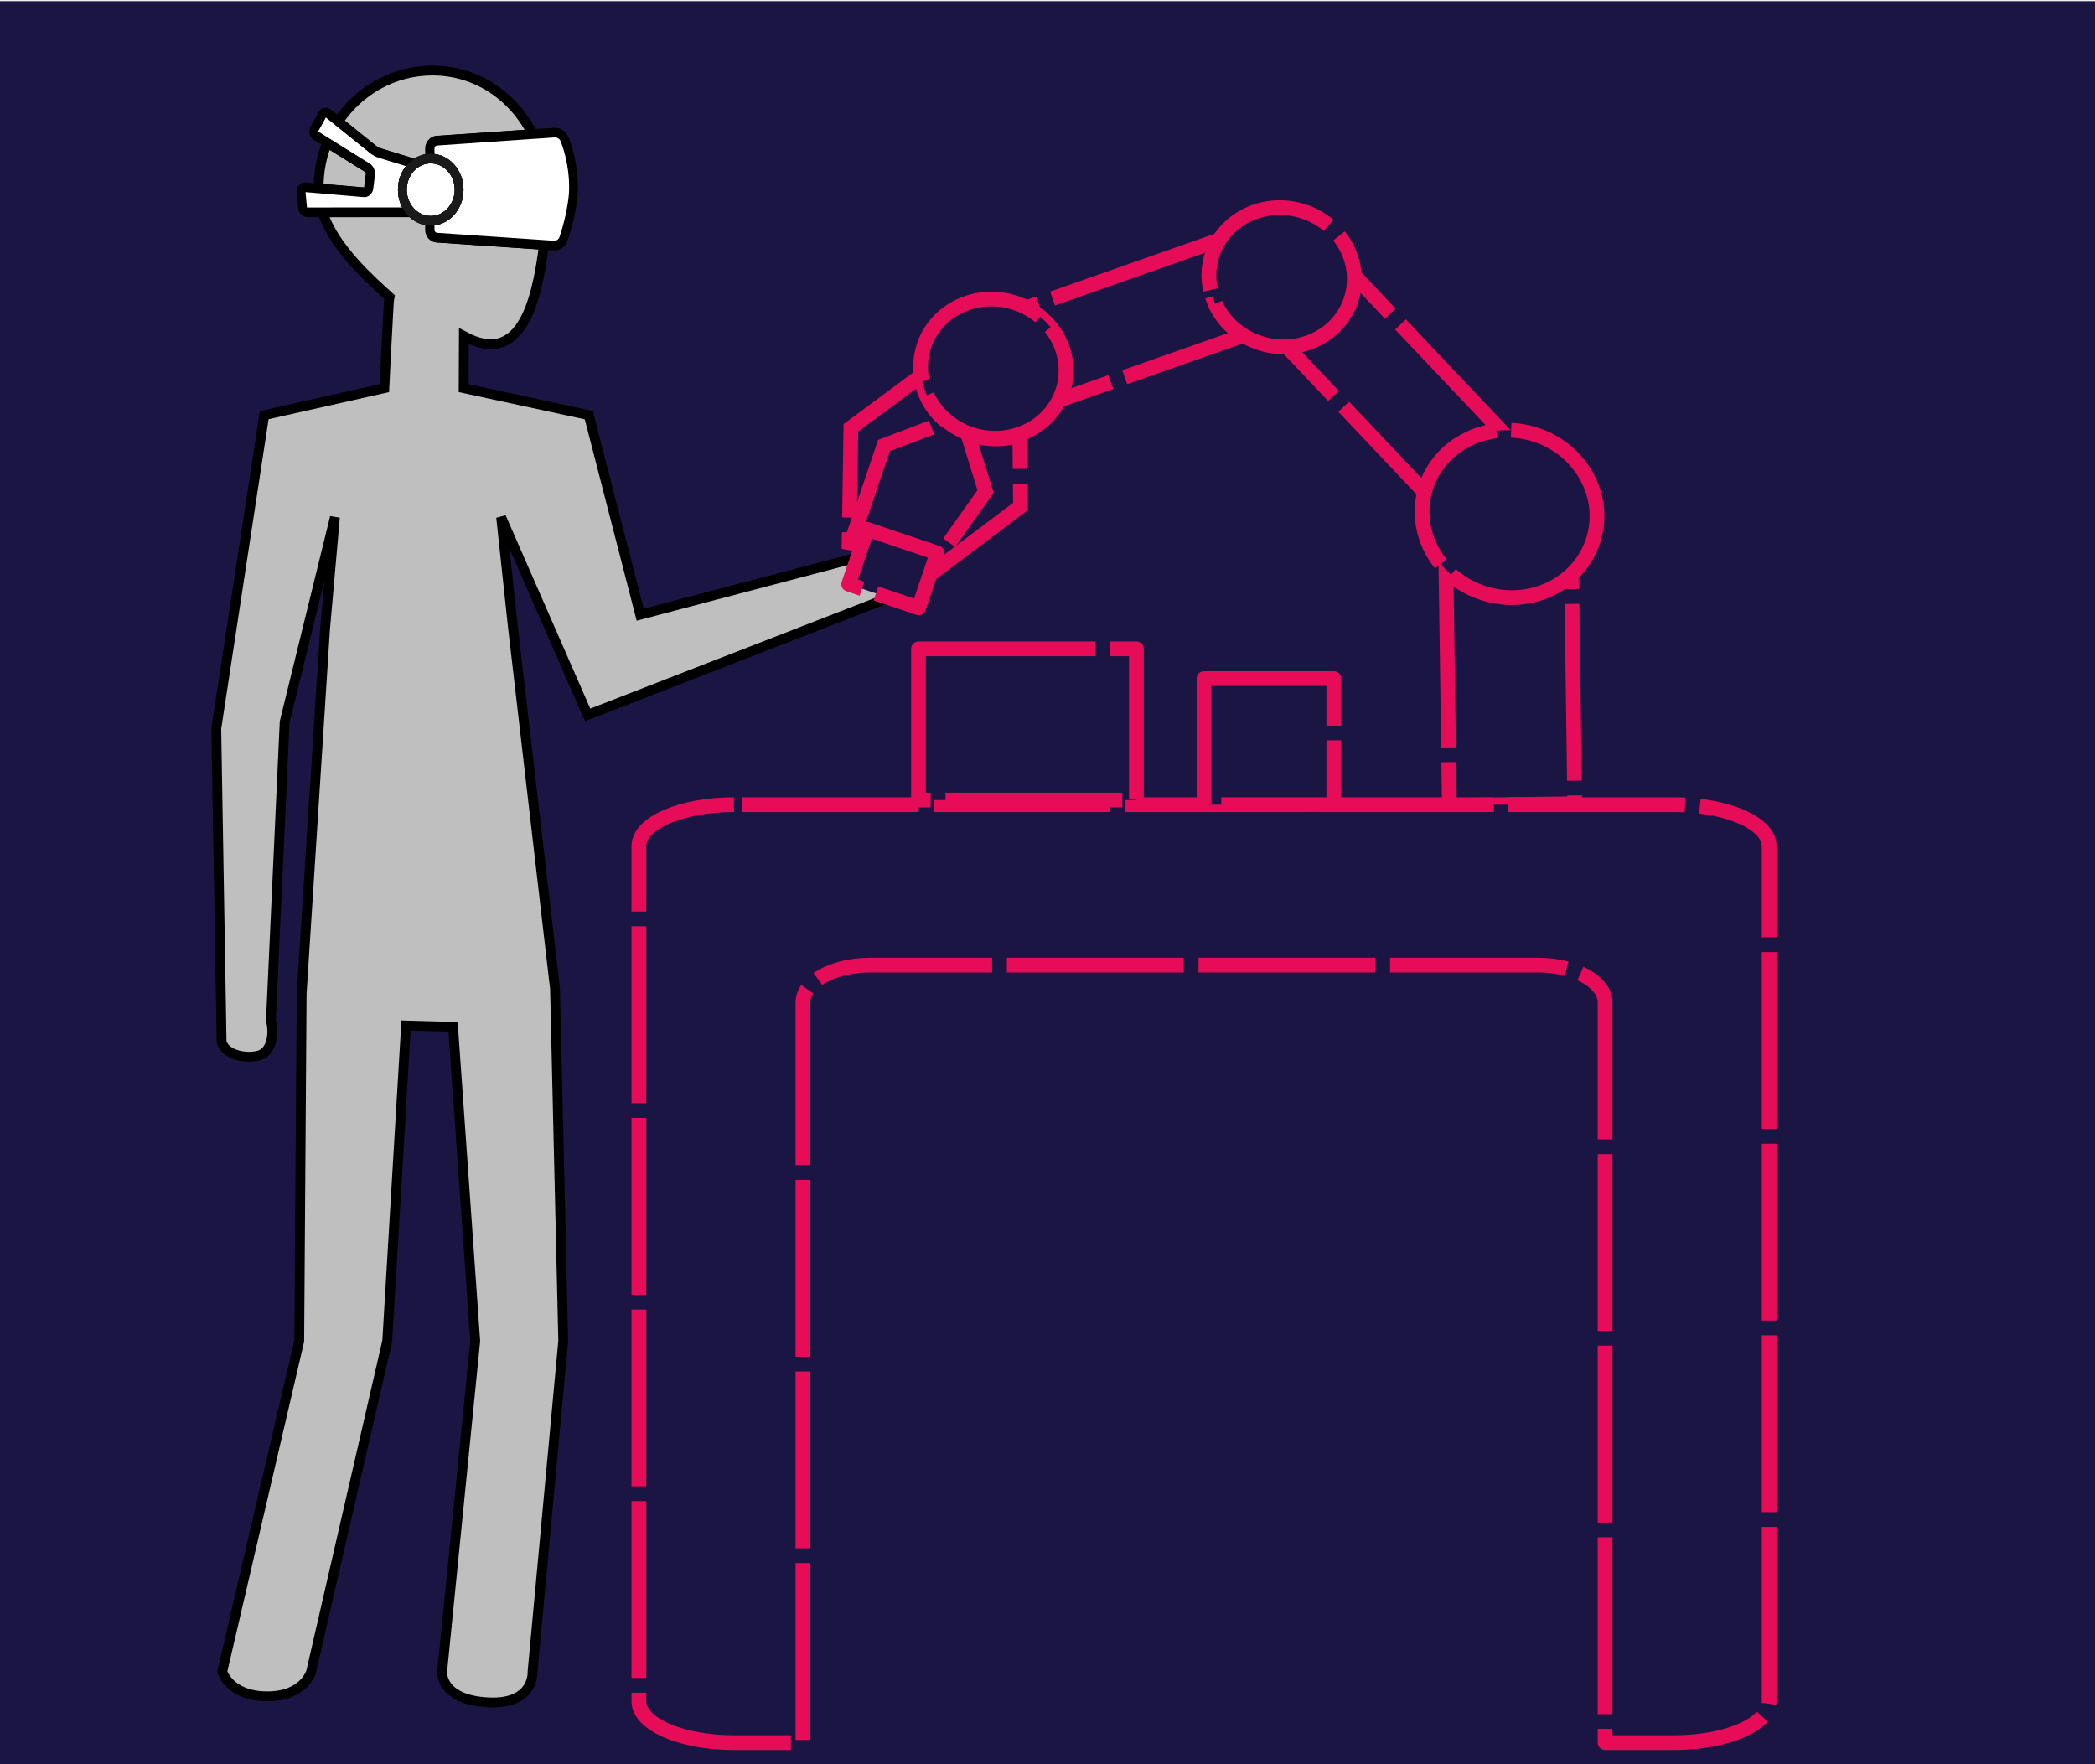
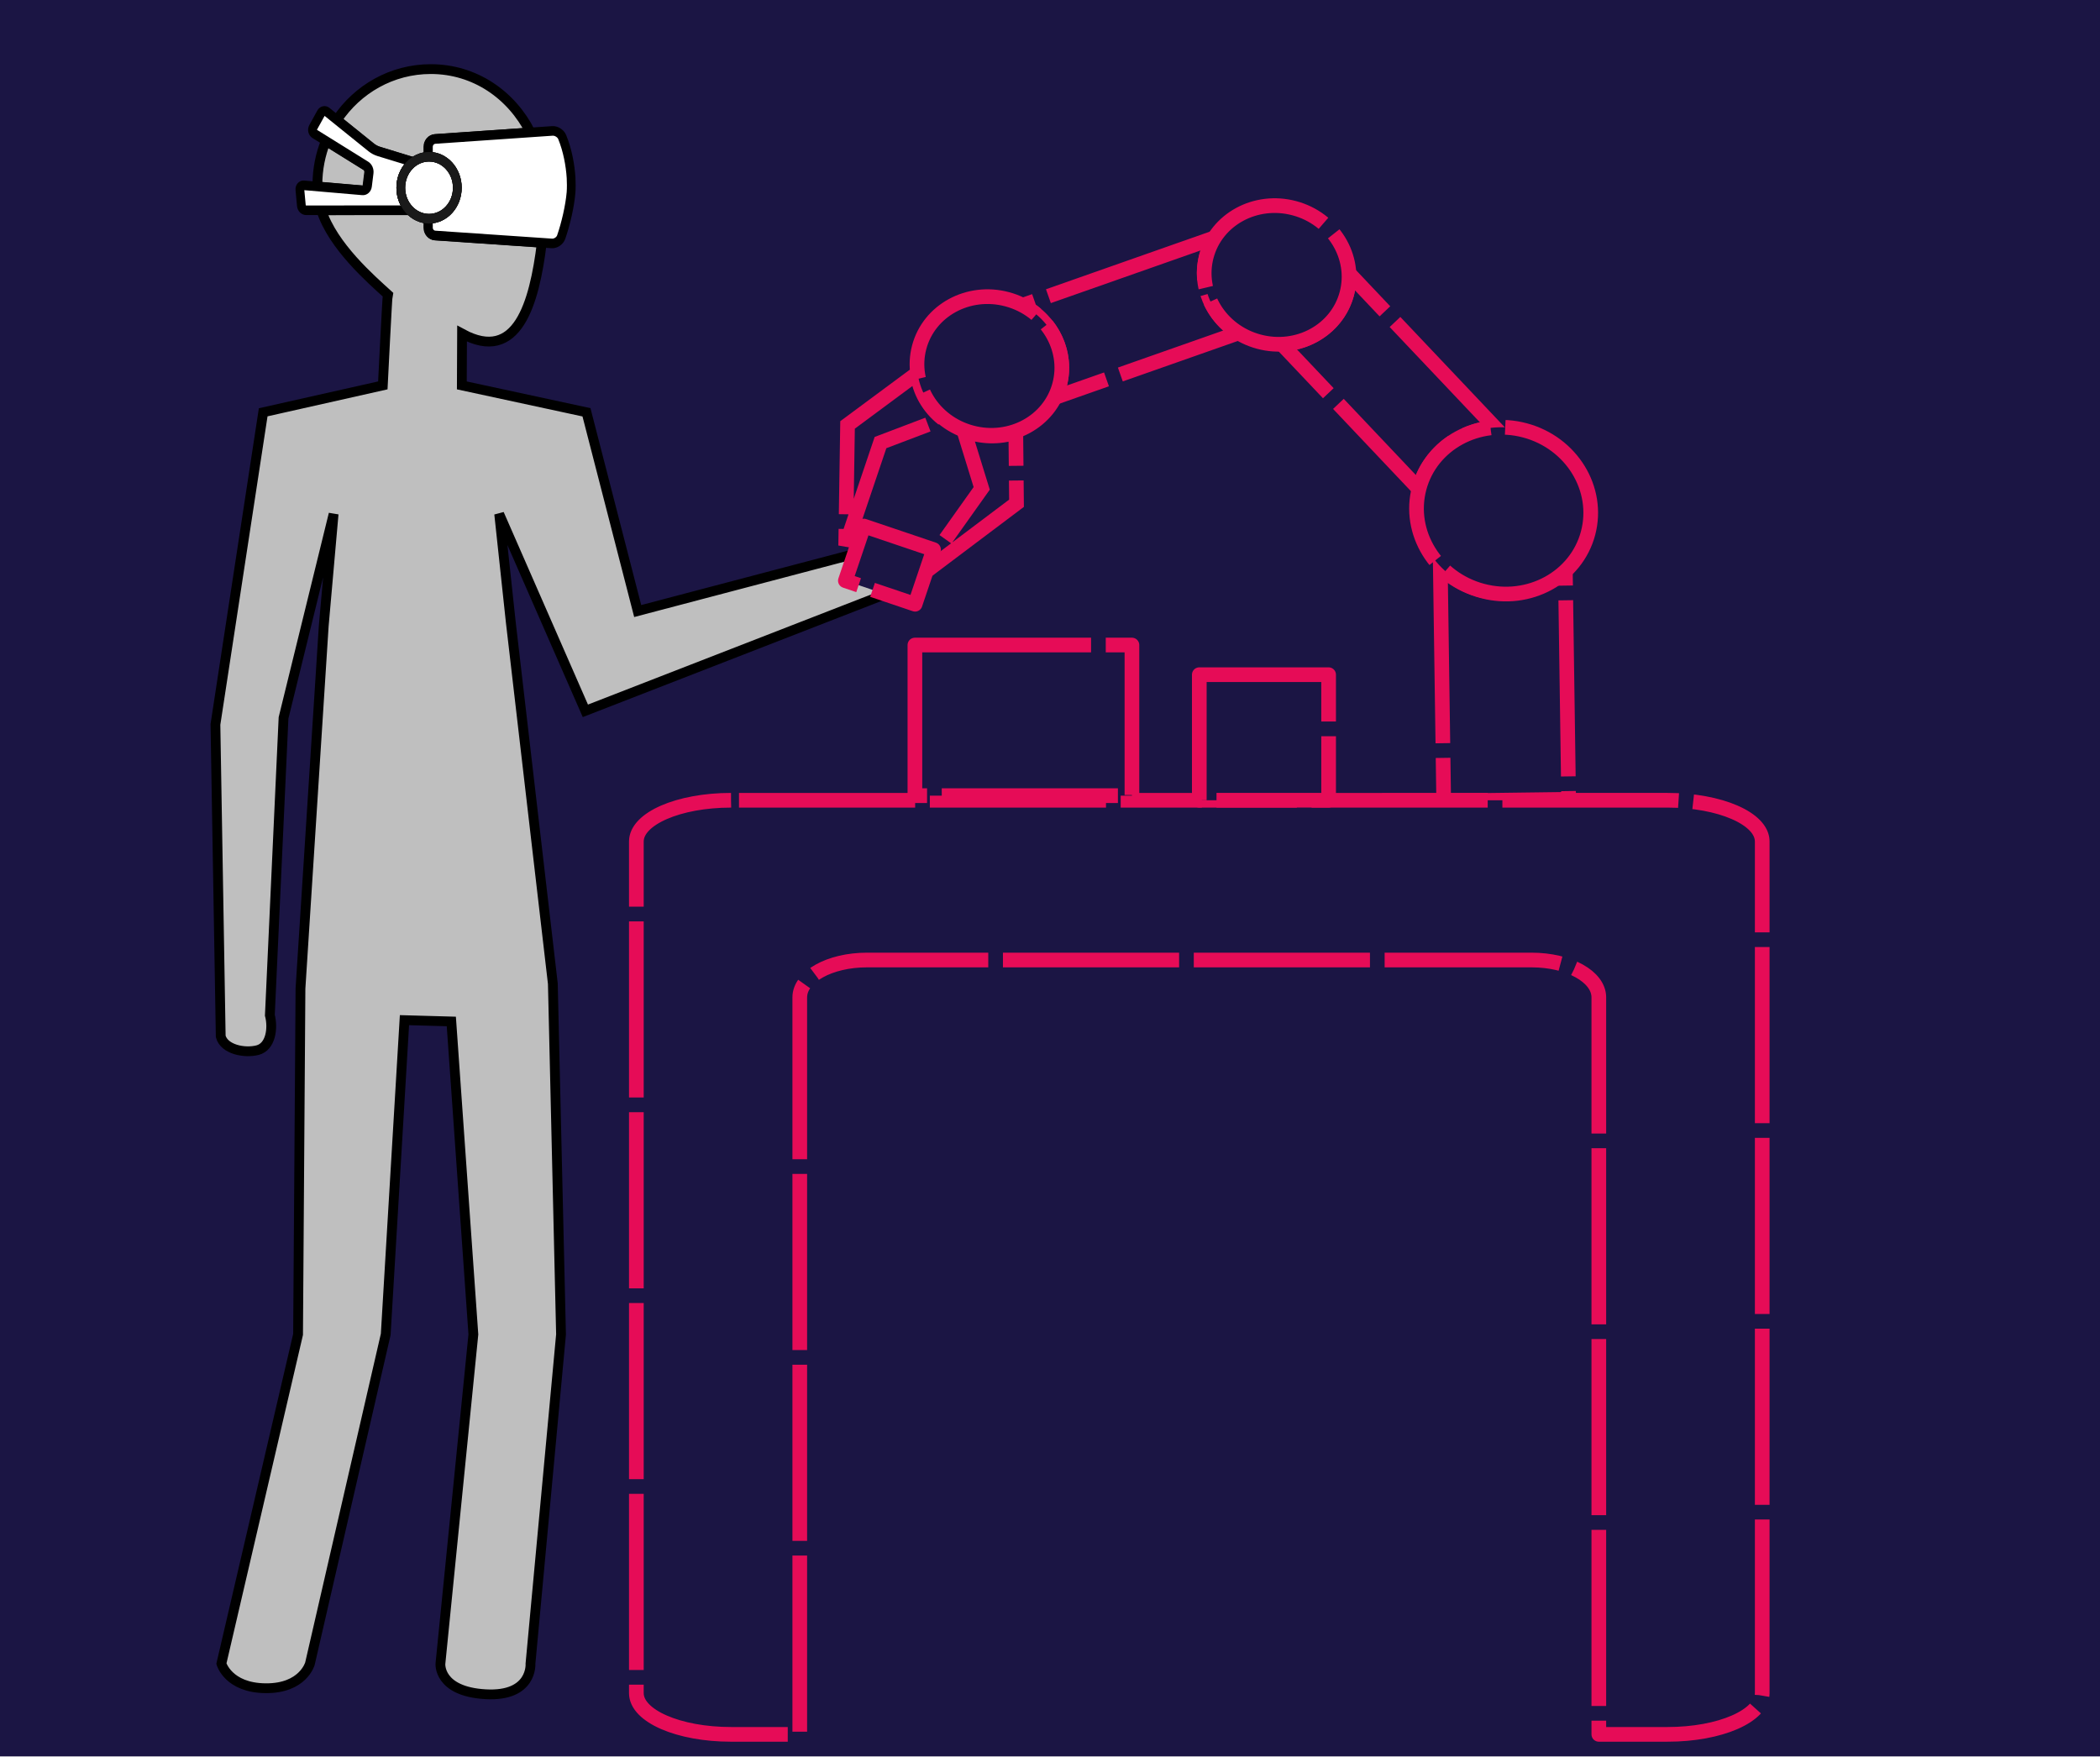
- <svg xmlns="http://www.w3.org/2000/svg" width="1421.455mm" height="1196.562mm" viewBox="0 0 426.37 346.274" version="1.1" id="svg5" xml:space="preserve">
+ <svg xmlns="http://www.w3.org/2000/svg" width="1430.443mm" height="1196.562mm" viewBox="0 0 429.066 346.274" version="1.1" id="svg5" xml:space="preserve">
  <style id="style3879">
.headset { 
    fill:white;
  /*stroke-width:2px;*/
}
.robot { stroke-width:2px;    stroke:black;    fill:none; }
.stickman { fill:white;    stroke:black;    stroke-linecap:round;    stroke-width:2px; }
#headset,#g369 { fill:white;    stroke-width:4px; }
#stickman { /*stroke-width:10px !important;*/ }
* { /*fill:none;*/  /*stroke-width:2px;*/ }
</style>
  <defs id="defs2">
    <filter id="selectable_hidder_filter" width="1.155" height="1.155" x="-0.077" y="-0.077" style="color-interpolation-filters:sRGB">
      <feComposite id="boolops_hidder_primitive" result="composite1" operator="arithmetic" in2="SourceGraphic" in="BackgroundImage" k1="0" k2="0" k3="0" k4="0" />
    </filter>
  </defs>
-   <g id="layer7" transform="translate(44.01695,8.904322)">
-     <rect style="fill:#1b1544;fill-opacity:1;stroke:none;stroke-width:1.87;stroke-linecap:butt;stroke-linejoin:round;stroke-dasharray:5.61, 1.87;stroke-dashoffset:0" id="rect3860" width="426.37" height="358.912" x="201.94" y="16.91" transform="translate(-245.9574,-31.89833)" />
+   <g id="layer7" transform="translate(44.01695,8.669114)">
+     <rect style="fill:#1b1544;fill-opacity:1;stroke:none;stroke-width:1.87;stroke-linecap:butt;stroke-linejoin:round;stroke-dasharray:5.61, 1.87;stroke-dashoffset:0" id="rect3860" width="429.066" height="358.912" x="201.94" y="16.91" transform="translate(-245.9574,-31.89833)" />
  </g>
-   <g id="layer1" style="display:none" transform="translate(-201.9405,-22.99401)">
+   <g id="layer1" style="display:none" transform="translate(-201.9405,-23.22921)">
    <path id="path3381" style="stroke:#000000;stroke-linecap:round;stroke-linejoin:round" d="m 98.101,22.342 c -34.209,0 -61.941,26.622 -61.941,59.463 0,20.097 20.724,32.201 20.724,49.857 v 65.181 c 0,2.521 2.192,4.551 4.915,4.551 h 54.842 c 2.723,0 4.915,-2.03 4.915,-4.551 v -33.991 c 12.903,7.697 25.363,14.195 31.027,9.375 12.8,-10.894 7.459,-72.709 7.459,-90.421 0,-32.84 -27.732,-59.463 -61.94,-59.463 z" class="UnoptimicedTransforms" />
  </g>
-   <g id="layer3" transform="translate(-201.9405,-22.99401)">
+   <g id="layer3" transform="translate(-201.9405,-23.22921)">
    <path id="path4027" style="color:#000000;fill:#bfbfbf;-inkscape-stroke:none" class="stickman" d="m 289.959,31.03 c -7.975,0 -15.009,4.115 -19.177,10.378 l 6.964,5.615 c 0.47,0.379 0.999,0.66 1.561,0.832 l 7.07,2.167 c -1.537,1.137 -2.547,3.064 -2.547,5.25 0,1.809 0.692,3.441 1.801,4.595 l -18.033,0.009 c 2.359,7.346 10.165,14.103 13.571,17.207 -0.106,0.372 -1.011,18.582 -1.011,18.582 l -24.442,5.498 -9.759,63.786 1.082,63.75 c 0.697,2.672 4.871,3.499 7.543,2.802 2.672,-0.696 3.192,-4.458 2.495,-7.131 l 2.795,-60.764 10.232,-41.667 -2.016,22.853 -4.755,74.117 -0.493,70.689 -15.665,67.275 c 0,0 1.393,4.966 9.046,5.027 7.654,0.061 9.046,-5.027 9.046,-5.027 l 15.482,-67.275 3.83,-64.22 9.573,0.267 4.506,63.953 -6.73,67.275 c 0,0 -0.505,5.695 9.199,6.252 9.704,0.556 9.199,-6.252 9.199,-6.252 l 6.242,-67.275 -1.672,-71.672 -8.594,-73.882 -2.37,-22.104 17.608,40.229 61.567,-23.943 c 2.64,0.81 3.906,-1.33 4.716,-3.97 0.809,-2.641 -0.675,-5.438 -3.316,-6.246 l -52.274,13.766 -10.465,-40.612 -25.467,-5.498 0.047,-10.581 c 11.269,6.128 14.762,-6.084 16.298,-18.57 l -21.808,-1.488 c -0.769,-0.052 -1.369,-0.751 -1.369,-1.596 v -1.828 c 0.043,0.001 0.087,0.002 0.131,0.002 3.189,0 5.775,-2.835 5.775,-6.332 0,-3.497 -2.586,-6.33 -5.775,-6.33 -0.044,0 -0.087,4.41e-4 -0.131,0.002 v -2.033 c 0,-0.845 0.6,-1.545 1.369,-1.598 l 19.501,-1.344 c -3.864,-7.673 -11.369,-12.94 -20.384,-12.94 z m -21.436,14.667 c -1.115,2.77 -1.732,5.804 -1.732,8.985 0,0.113 0.004,0.225 0.006,0.337 l 9.228,0.794 c 0.493,0.042 0.931,-0.345 0.998,-0.883 l 0.336,-2.707 c 0.072,-0.579 -0.185,-1.145 -0.648,-1.433 z" />
  </g>
-   <g id="layer2" transform="translate(-201.9405,-22.99401)">
+   <g id="layer2" transform="translate(-201.9405,-23.22921)">
    <g id="g369" transform="translate(-2.0565219e-6,-0.04349907)" style="stroke-dasharray:none" class="headset">
      <path id="rect3705" style="stroke:#000000;stroke-width:4.823;stroke-linecap:round;stroke-linejoin:round;stroke-dasharray:none" d="m 95.928,70.67 -19.092,-5.339 c -1.516,-0.424 -2.946,-1.117 -4.214,-2.049 L 48.234,45.347 c -0.515,-0.379 -1.138,-0.495 -1.714,-0.38 -0.576,0.115 -1.109,0.458 -1.44,1.005 l -4.42,7.303 c -0.675,1.115 -0.296,2.57 0.839,3.214 l 28.328,16.073 c 1.251,0.71 1.945,2.106 1.751,3.531 l -0.907,6.668 c -0.18,1.324 -1.363,2.279 -2.695,2.174 L 35.507,82.385 c -1.236,-0.097 -2.257,0.951 -2.131,2.184 l 0.817,8.01 c 0.138,1.345 1.274,2.368 2.627,2.367 l 57.093,-0.027 c -2.995,-2.842 -4.862,-6.862 -4.862,-11.317 0,-5.385 2.727,-10.131 6.877,-12.932 z" class="UnoptimicedTransforms  headset " transform="matrix(0.370315,0,0,0.4059905,250.8532,21.37471)" />
      <path id="rect3646" style="stroke:#000000;stroke-width:4.823;stroke-linecap:round;stroke-linejoin:round;stroke-dasharray:none" d="m 107.984,59.072 64.757,-4.07 c 2.042,-0.128 4.513,1.215 5.349,3.082 2.981,6.657 4.463,14.131 4.912,20.515 0.144,2.04 0.165,5.363 -0.022,7.399 -0.63,6.827 -2.892,15.773 -5.432,22.448 -0.728,1.912 -3.075,3.318 -5.116,3.191 l -64.448,-4.008 a 3.942,3.942 46.779 0 1 -3.697,-3.934 V 63.009 a 3.944,3.944 133.202 0 1 3.697,-3.936 z" class="UnoptimicedTransforms  headset " transform="matrix(0.370315,0,0,0.4059905,250.8532,21.37471)" />
      <circle style="display:inline;stroke:#000000;stroke-width:4.823;stroke-linecap:round;stroke-linejoin:round;stroke-dasharray:none" id="path3762" cx="104.644" cy="83.604" r="15.595" class="UnoptimicedTransforms  headset " transform="matrix(0.370315,0,0,0.4059905,250.8532,21.37471)" />
      <circle style="display:inline;fill:none;stroke:#000000;stroke-width:4.823;stroke-linecap:round;stroke-linejoin:round;stroke-dasharray:none;filter:url(#selectable_hidder_filter)" id="circle3925" cx="104.644" cy="83.604" r="15.595" class="UnoptimicedTransforms" transform="matrix(0.370315,0,0,0.4059905,250.8532,21.37471)" />
      <circle style="display:inline;fill:none;stroke:#000000;stroke-width:4.823;stroke-linecap:round;stroke-linejoin:round;stroke-dasharray:none" id="circle1990" cx="104.644" cy="83.604" r="15.595" transform="matrix(0.370315,0,0,0.4059905,250.8532,21.37471)" />
      <circle style="display:inline;fill:none;stroke:#1a1a1a;stroke-width:4.823;stroke-linecap:round;stroke-linejoin:round;stroke-dasharray:none" id="circle2002" cx="104.644" cy="83.604" r="15.595" transform="matrix(0.370315,0,0,0.4059905,250.8532,21.37471)" />
    </g>
  </g>
-   <g id="layer5" transform="translate(-201.9405,-22.99401)" style="fill:#1b1544;fill-opacity:1">
+   <g id="layer5" transform="translate(-201.9405,-23.22921)" style="fill:#1b1544;fill-opacity:1">
    <path id="rect1412" d="m 496.225,132.793 0.687,47.773 c 1.2e-4,0.008 0.006,0.014 0.015,0.014 l 25.498,-0.331 c 0.008,-10e-5 0.015,-0.007 0.015,-0.015 l -0.676,-47.007 a 17.859,16.972 1.6460293e-6 0 1 -12.314,4.905 17.859,16.972 1.6460293e-6 0 1 -13.225,-5.339 z" class="robot" style="fill:#1b1544;fill-opacity:1;stroke:#e60c57;stroke-width:3;stroke-dasharray:35.994, 3;stroke-dashoffset:0;stroke-opacity:1" />
    <path id="rect1414" d="m 477.538,72.75 a 14.847,14.109 15.738 0 1 -0.422,4.187 14.847,14.109 15.738 0 1 -13.263,10.307 L 491.862,116.835 a 17.859,16.972 15.738 0 1 0.043,-0.194 17.859,16.972 15.738 0 1 15.477,-12.362 z" class="robot" style="fill:#1b1544;fill-opacity:1;stroke:#e60c57;stroke-width:3;stroke-dasharray:35.994, 3;stroke-dashoffset:0;stroke-opacity:1" />
    <ellipse id="path1568" transform="matrix(0.9659533,0.2587165,-0.2573716,0.9663125,0,0)" class="robot" cy="-14.594" cx="523.214" rx="17.858" ry="16.972" style="fill:#1b1544;fill-opacity:1;stroke:#e60c57;stroke-width:3;stroke-dasharray:35.994, 3;stroke-dashoffset:0;stroke-opacity:1" />
    <path id="rect1638" d="m 450.102,65.492 -39.244,13.804 a 14.847,14.109 15.738 0 1 7.576,16.244 14.847,14.109 15.738 0 1 -1,2.616 l 37.58,-13.219 a 14.847,14.109 15.738 0 1 -6.579,-15.682 14.847,14.109 15.738 0 1 1.668,-3.763 z" class="robot" style="fill:#1b1544;fill-opacity:1;stroke:#e60c57;stroke-width:3;stroke-dasharray:35.994, 3;stroke-dashoffset:0;stroke-opacity:1" />
    <ellipse id="circle1636" cx="465.998" cy="-49.121" transform="matrix(0.9659533,0.2587165,-0.2573716,0.9663125,0,0)" class="robot" rx="14.847" ry="14.109" style="fill:#1b1544;fill-opacity:1;stroke:#e60c57;stroke-width:3;stroke-dasharray:35.994, 3;stroke-dashoffset:0;stroke-opacity:1" />
    <path id="path1642" d="m 409.486,105.21 a 14.847,14.109 23.115 0 1 -10.616,-0.328 l 3.649,11.828 -12.832,18.054 19.945,-15.016 z" class="robot" style="fill:#1b1544;fill-opacity:1;stroke:#e60c57;stroke-width:3;stroke-dasharray:35.994, 3;stroke-dashoffset:0;stroke-opacity:1" />
    <path id="path1644" d="m 389.357,93.19 -14.248,10.556 -0.38,24.662 7.112,-21.057 12.789,-4.855 a 14.109,14.847 88.824 0 1 -5.273,-9.306 z" class="robot" style="fill:#1b1544;fill-opacity:1;stroke:#e60c57;stroke-width:3;stroke-dasharray:35.994, 3;stroke-dashoffset:0;stroke-opacity:1" />
    <ellipse id="circle1640" cx="414.081" cy="-15.969" transform="matrix(0.9659533,0.2587165,-0.2573716,0.9663125,0,0)" class="robot" rx="14.847" ry="14.109" style="fill:#1b1544;fill-opacity:1;stroke:#e60c57;stroke-width:3;stroke-dasharray:35.994, 3;stroke-dashoffset:0;stroke-opacity:1" />
    <path id="rect986" style="fill:#1b1544;fill-opacity:1;stroke:#e60c57;stroke-width:3;stroke-linecap:butt;stroke-linejoin:round;stroke-dasharray:35.994, 3;stroke-dashoffset:0;stroke-opacity:1" d="m 351.3,180.443 c -10.714,0 -19.34,3.754 -19.34,8.417 v 174.049 c 0,4.663 8.626,8.417 19.34,8.417 h 14.047 v -150.606 c 0,-4.228 6.122,-7.631 13.726,-7.631 h 135.809 c 7.604,0 13.726,3.404 13.726,7.631 v 150.606 h 14.045 c 10.714,0 19.34,-3.754 19.34,-8.417 V 188.859 c 0,-4.663 -8.626,-8.417 -19.34,-8.417 z" />
    <rect style="fill:#1b1544;fill-opacity:1;stroke:#e60c57;stroke-width:3;stroke-linecap:butt;stroke-linejoin:round;stroke-dasharray:35.994, 3;stroke-dashoffset:0;stroke-opacity:1" id="rect2934" width="44.343" height="30.781" x="388.871" y="148.723" />
    <rect style="fill:#1b1544;fill-opacity:1;stroke:#e60c57;stroke-width:3;stroke-linecap:butt;stroke-linejoin:round;stroke-dasharray:35.994, 3;stroke-dashoffset:0;stroke-opacity:1" id="rect2936" width="26.422" height="25.658" x="446.978" y="154.781" />
    <rect style="fill:#1b1544;fill-opacity:1;stroke:#e60c57;stroke-width:3;stroke-linecap:butt;stroke-linejoin:round;stroke-dasharray:35.994, 3;stroke-dashoffset:0;stroke-opacity:1" id="rect2938" width="15.034" height="11.785" x="398.348" y="-3.29" transform="rotate(18.671)" />
  </g>
</svg>
